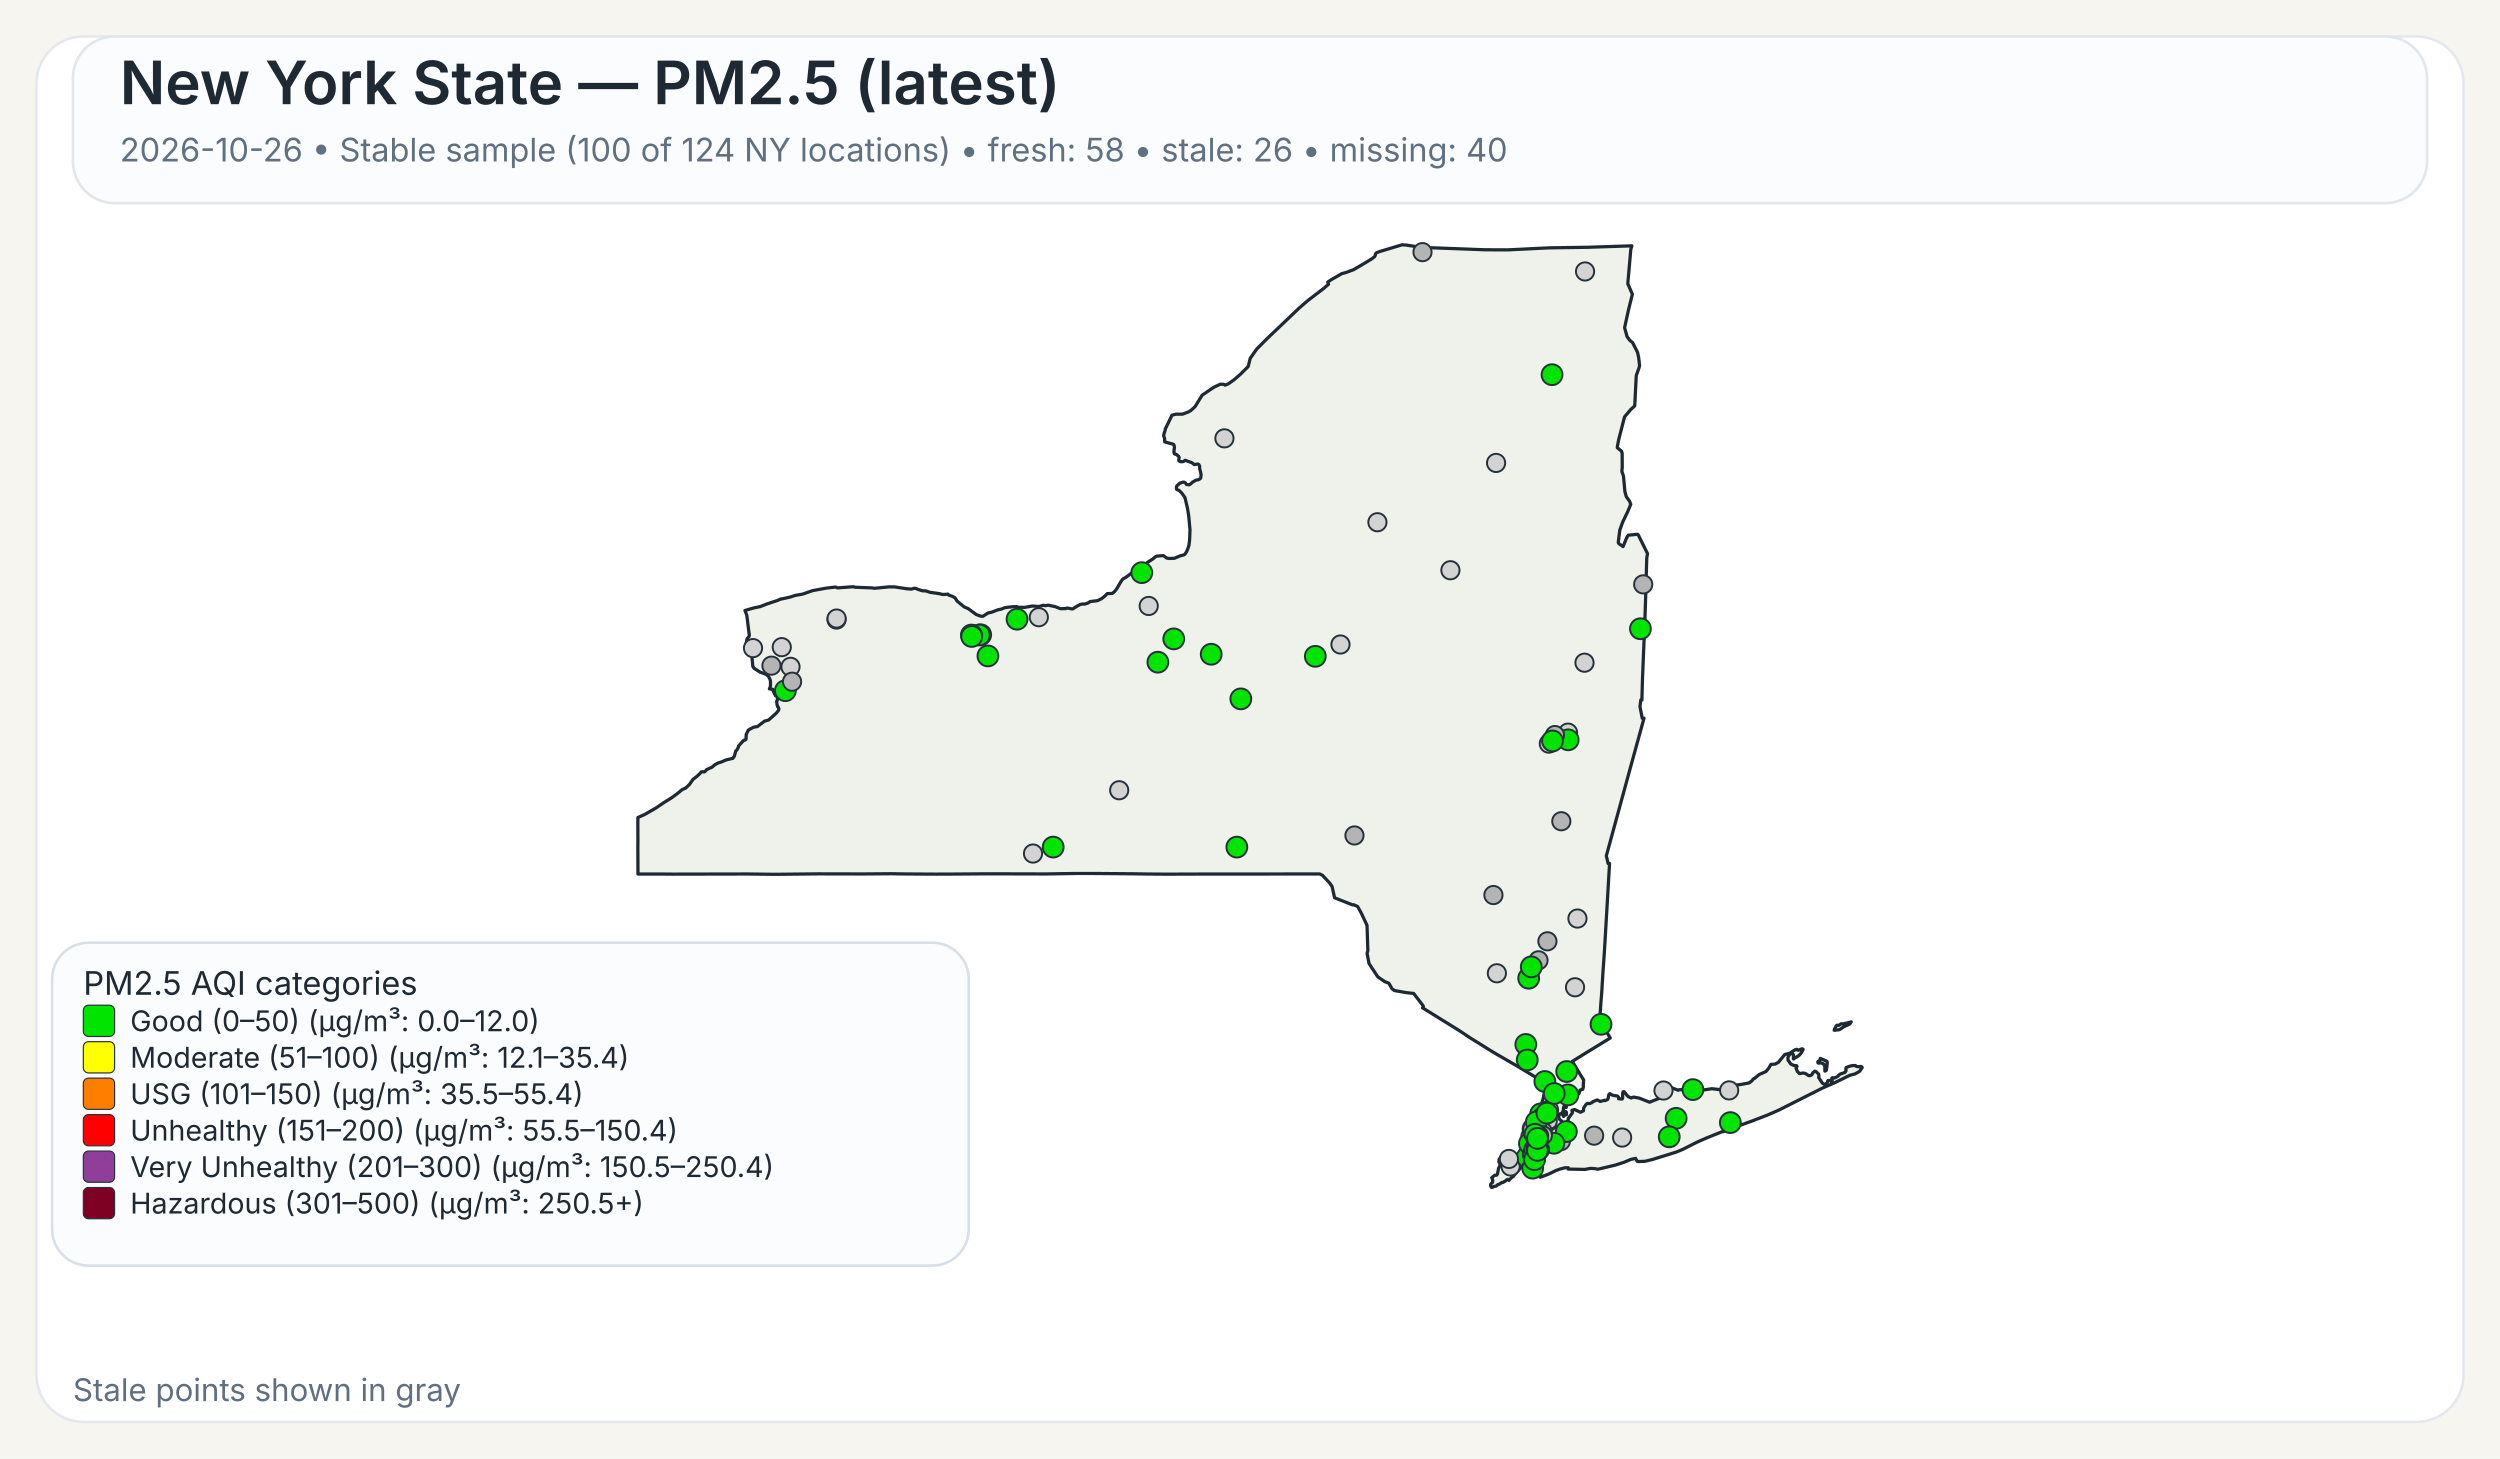
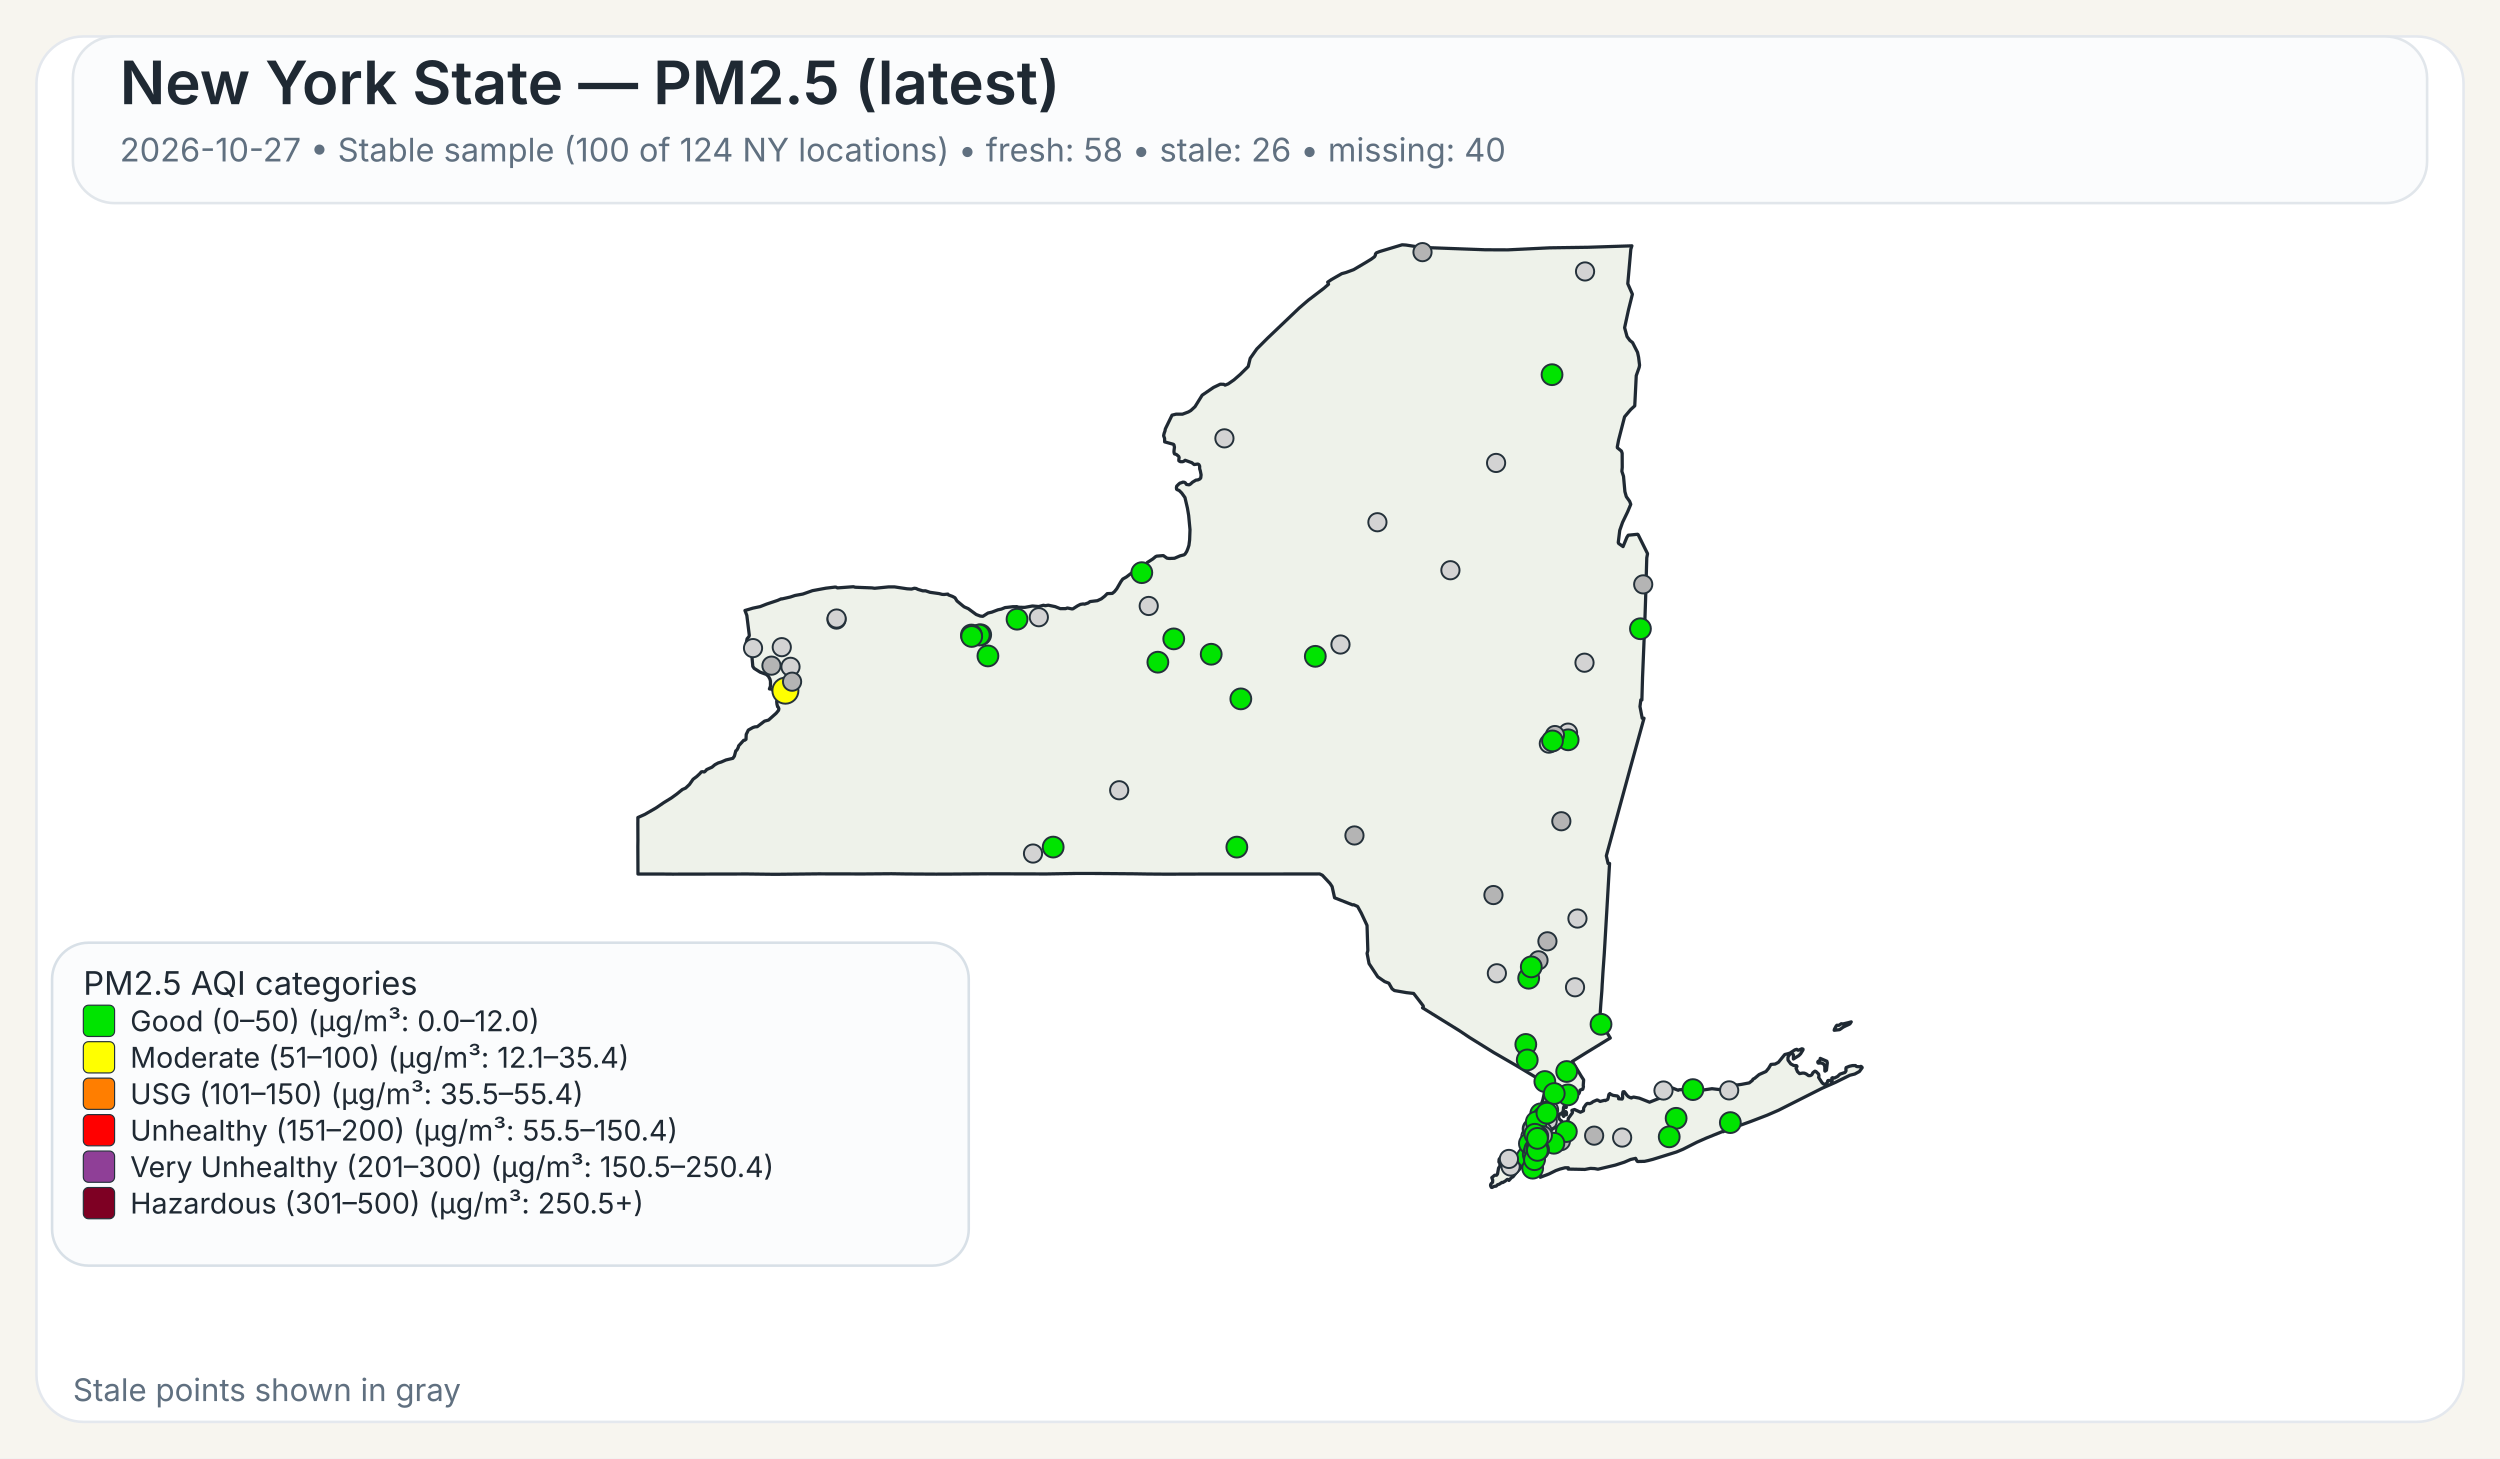
<svg xmlns="http://www.w3.org/2000/svg" width="960" height="560">
  <rect x="0" y="0" width="960" height="560" fill="#F7F5EF" />
  <rect x="14" y="14" width="932" height="532" rx="18" ry="18" fill="#FFFFFF" stroke="#E4E8EE" stroke-width="1" />
  <rect x="28" y="14" width="904" height="64" rx="16" ry="16" fill="#FBFCFD" stroke="#E1E6EB" stroke-width="1" />
  <text x="46" y="40" font-family="Public Sans, Inter, Aptos, Segoe UI, Arial, sans-serif" font-size="23" font-weight="600" fill="#1F2933">New York State — PM2.5 (latest)</text>
-   <text x="46" y="62" font-family="Public Sans, Inter, Aptos, Segoe UI, Arial, sans-serif" font-size="12.5" font-weight="400" fill="#607080">2026-10-26 • Stable sample (100 of 124 NY locations) • fresh: 58 • stale: 26 • missing: 40</text>
+   <text x="46" y="62" font-family="Public Sans, Inter, Aptos, Segoe UI, Arial, sans-serif" font-size="12.5" font-weight="400" fill="#607080">2026-10-27 • Stable sample (100 of 124 NY locations) • fresh: 58 • stale: 26 • missing: 40</text>
  <path d="M601.06,426.90 L601.23,426.83 L601.48,427.07 L601.55,427.32 L601.50,428.06 L601.28,428.08 L601.08,427.81 L601.04,427.27 L601.06,426.90 Z" fill="#EEF2EA" stroke="#1F2933" stroke-width="1.25" stroke-linejoin="round" />
  <path d="M585.16,439.66 L585.21,439.61 L585.24,439.63 L585.33,439.75 L585.00,440.50 L584.94,440.59 L584.83,440.54 L584.77,440.43 L584.80,440.38 L585.16,439.66 Z" fill="#EEF2EA" stroke="#1F2933" stroke-width="1.25" stroke-linejoin="round" />
  <path d="M579.00,452.87 L578.74,452.93 L578.02,453.54 L577.00,454.12 L576.75,454.04 L575.70,454.75 L575.07,454.93 L574.52,455.48 L573.72,455.58 L572.92,456.00 L572.71,455.95 L572.45,455.50 L572.36,455.05 L572.56,454.57 L573.14,454.01 L573.21,453.18 L572.85,452.21 L573.97,451.28 L574.68,451.28 L575.04,450.81 L575.45,448.53 L575.88,447.92 L575.97,447.53 L575.92,446.38 L575.63,446.32 L575.58,446.12 L575.66,445.16 L576.32,444.30 L576.87,444.03 L577.23,444.07 L577.46,444.30 L578.49,444.56 L580.44,444.30 L582.44,443.79 L583.07,443.83 L583.44,444.38 L583.57,445.77 L584.00,446.72 L584.43,447.38 L584.07,448.20 L583.53,448.95 L582.19,450.36 L580.96,451.93 L580.89,451.88 L580.35,452.27 L579.42,453.28 L579.25,452.99 L579.00,452.87 Z" fill="#EEF2EA" stroke="#1F2933" stroke-width="1.25" stroke-linejoin="round" />
  <path d="M698.65,407.28 L698.89,406.98 L698.98,406.42 L701.51,407.51 L701.69,408.12 L701.35,410.97 L700.83,411.31 L700.74,411.25 L700.74,409.57 L700.38,408.71 L700.19,408.52 L699.35,408.18 L698.24,408.24 L698.08,408.08 L698.02,407.81 L698.15,407.57 L698.65,407.28 Z" fill="#EEF2EA" stroke="#1F2933" stroke-width="1.25" stroke-linejoin="round" />
  <path d="M709.87,392.68 L710.87,392.40 L710.37,393.17 L709.71,393.51 L708.74,393.94 L707.77,394.42 L706.83,395.10 L706.37,395.39 L704.33,395.63 L704.44,395.18 L704.77,394.57 L705.12,393.94 L705.39,393.69 L706.11,393.74 L707.05,393.11 L707.70,393.19 L709.32,392.81 L709.87,392.68 Z" fill="#EEF2EA" stroke="#1F2933" stroke-width="1.25" stroke-linejoin="round" />
  <path d="M601.43,424.75 L601.44,424.82 L601.44,424.87 L601.44,424.97 L601.48,425.16 L601.44,425.24 L601.21,425.31 L600.95,425.08 L600.95,424.92 L601.10,424.88 L601.13,424.65 L601.23,424.58 L601.37,424.64 L601.42,424.70 L601.43,424.75 Z" fill="#EEF2EA" stroke="#1F2933" stroke-width="1.25" stroke-linejoin="round" />
  <path d="M623.05,163.10 L621.53,169.00 L621.04,171.61 L621.07,171.95 L622.62,173.20 L622.91,174.06 L622.94,179.46 L622.80,180.98 L623.43,182.92 L623.96,188.79 L624.50,190.70 L624.50,190.71 L625.79,192.51 L626.21,193.67 L625.60,195.12 L625.01,196.54 L623.06,200.59 L622.75,201.47 L621.98,203.67 L621.41,208.34 L621.56,208.68 L623.25,209.89 L624.72,206.33 L625.25,205.52 L628.84,205.16 L629.06,205.34 L632.45,212.18 L632.66,212.61 L632.36,214.21 L632.03,225.74 L632.03,225.80 L632.02,226.34 L632.00,227.05 L631.90,230.25 L631.64,238.09 L631.03,253.00 L630.74,259.97 L630.73,260.06 L630.73,260.23 L630.48,268.80 L630.08,268.74 L629.75,271.32 L630.61,275.80 L631.30,275.80 L628.80,284.88 L626.09,294.70 L622.63,307.38 L616.83,328.64 L617.50,331.57 L618.07,331.57 L617.02,349.62 L617.02,349.66 L616.71,354.88 L616.28,362.25 L616.04,366.27 L615.53,373.42 L615.30,377.22 L615.29,377.28 L615.29,377.35 L615.28,377.44 L615.28,377.49 L615.27,377.53 L615.19,379.03 L615.19,379.14 L615.18,379.18 L615.18,379.35 L615.17,379.49 L615.12,380.31 L615.09,380.73 L615.08,380.89 L614.72,385.46 L614.66,386.30 L614.29,391.98 L618.35,398.60 L616.75,399.56 L616.45,399.75 L610.52,403.39 L609.46,404.03 L609.01,404.31 L603.77,407.58 L605.77,410.89 L606.19,411.58 L606.62,412.29 L607.18,413.23 L608.08,414.62 L608.12,414.70 L607.96,416.83 L608.04,417.28 L607.81,418.17 L607.68,418.35 L607.54,418.27 L606.73,418.62 L606.42,419.73 L606.23,420.03 L605.55,420.48 L604.13,421.08 L603.54,421.65 L602.05,422.64 L600.59,424.82 L600.46,425.17 L600.38,425.37 L600.34,426.13 L600.15,426.98 L600.19,427.32 L600.39,427.51 L600.54,427.87 L600.54,428.09 L600.53,428.27 L600.60,428.55 L600.51,428.65 L600.44,428.71 L600.35,428.62 L600.18,428.29 L600.01,427.93 L600.10,427.54 L599.94,427.19 L599.85,427.21 L599.64,427.48 L599.51,427.81 L599.07,427.70 L598.72,427.92 L598.55,428.85 L598.57,429.17 L598.77,429.63 L599.21,430.17 L599.64,430.41 L600.31,431.59 L600.59,432.07 L600.90,432.04 L601.36,431.60 L601.36,431.60 L602.21,429.98 L602.19,429.51 L603.74,427.42 L603.84,427.11 L603.60,426.42 L603.67,426.33 L604.61,426.05 L606.88,427.09 L607.17,426.96 L608.05,426.54 L608.14,425.40 L608.93,424.24 L609.36,423.80 L609.77,423.70 L610.33,423.82 L611.26,423.43 L611.66,423.07 L613.16,422.42 L613.38,422.39 L614.46,422.95 L616.17,422.51 L616.43,422.62 L617.32,422.20 L617.49,421.82 L617.52,421.77 L617.81,420.28 L618.19,419.93 L618.22,419.96 L618.50,420.18 L618.60,420.26 L618.84,420.36 L619.48,420.63 L619.66,420.66 L619.90,420.69 L620.59,420.79 L621.03,420.85 L621.08,420.86 L621.49,421.26 L621.50,421.39 L621.55,421.93 L622.90,422.03 L623.09,421.64 L623.06,420.27 L623.21,419.33 L623.28,419.23 L623.69,419.22 L624.78,420.64 L625.29,421.11 L626.07,421.51 L626.50,421.62 L626.59,421.46 L627.35,421.28 L629.51,421.69 L629.51,421.69 L633.42,423.24 L638.19,421.34 L638.36,420.84 L638.45,419.18 L638.68,418.35 L640.49,417.89 L642.20,417.80 L644.45,418.67 L644.65,418.48 L647.29,418.32 L649.72,418.35 L652.18,418.65 L653.70,418.61 L657.40,418.06 L660.48,418.42 L661.32,417.62 L664.03,416.80 L665.53,416.46 L666.97,416.64 L668.73,416.40 L671.71,415.83 L672.90,414.88 L673.16,414.40 L673.82,414.05 L675.50,412.63 L678.13,411.46 L679.12,410.27 L680.04,408.74 L681.66,408.60 L682.91,407.93 L685.34,404.94 L686.69,404.59 L687.35,404.38 L689.21,403.16 L689.94,402.93 L690.28,403.23 L690.57,403.30 L691.93,402.73 L692.35,402.87 L692.38,403.11 L691.44,404.66 L690.75,405.35 L688.66,406.65 L688.68,405.06 L688.30,404.60 L687.92,404.54 L687.60,404.66 L687.09,405.06 L686.58,406.01 L686.59,407.08 L687.65,408.54 L688.81,409.15 L689.85,409.20 L690.06,409.50 L689.68,410.21 L690.24,411.51 L691.03,412.27 L692.17,412.06 L692.88,412.09 L693.59,412.39 L694.51,413.06 L695.19,413.03 L695.62,412.79 L695.84,412.56 L696.12,411.95 L696.83,411.38 L696.98,411.33 L697.37,411.49 L698.35,412.46 L698.48,413.14 L698.35,413.73 L699.60,415.66 L700.04,416.12 L700.44,416.32 L700.84,416.33 L701.58,415.93 L701.76,415.37 L701.81,415.13 L701.99,414.91 L702.86,414.89 L703.07,415.26 L703.12,415.25 L703.24,415.22 L703.45,415.13 L703.57,414.86 L703.45,414.38 L703.43,414.00 L703.70,413.83 L704.39,413.98 L705.62,413.37 L706.56,412.46 L708.48,411.82 L708.83,411.29 L708.88,410.85 L708.80,410.51 L708.92,409.94 L710.19,409.44 L711.31,409.19 L712.51,409.17 L712.73,409.44 L713.09,409.58 L714.27,409.63 L714.58,409.48 L714.99,409.75 L715.07,409.99 L714.02,411.45 L712.24,412.42 L710.34,412.90 L704.77,415.65 L699.71,417.88 L682.98,426.32 L678.57,428.24 L672.42,430.60 L662.20,434.30 L661.73,434.58 L661.49,434.51 L660.84,434.74 L655.19,437.03 L651.62,438.61 L646.31,441.30 L643.78,442.36 L638.41,444.04 L634.66,445.20 L632.83,445.67 L631.47,445.96 L631.32,445.96 L628.83,446.02 L628.63,445.87 L628.07,444.81 L626.15,445.24 L623.74,446.28 L621.85,446.89 L620.27,447.40 L613.61,448.98 L612.34,448.74 L610.73,448.66 L608.60,449.06 L605.36,448.99 L602.17,448.93 L602.19,448.77 L602.25,448.43 L600.97,448.42 L599.39,448.83 L599.07,448.91 L597.43,449.50 L594.79,450.81 L591.48,452.07 L591.48,451.26 L591.59,450.86 L591.41,450.49 L591.24,450.39 L590.88,450.18 L590.56,449.81 L590.00,449.87 L588.10,450.05 L587.46,450.03 L587.05,449.85 L586.87,449.72 L586.81,449.43 L587.15,448.99 L587.21,448.90 L587.49,448.42 L587.39,448.02 L586.94,447.62 L585.63,447.32 L585.23,446.64 L585.06,445.69 L585.31,444.71 L585.45,444.41 L585.68,443.96 L586.50,442.95 L586.37,441.37 L586.22,441.17 L586.16,441.08 L586.11,440.71 L586.29,440.19 L586.49,440.03 L586.59,439.53 L586.42,439.11 L586.13,438.91 L586.77,435.14 L587.04,434.58 L587.53,433.54 L588.00,432.56 L588.37,431.79 L590.66,426.98 L591.27,425.68 L591.55,425.09 L591.55,425.09 L591.90,424.00 L592.36,422.57 L592.47,422.24 L593.89,415.87 L593.37,415.86 L592.83,415.54 L585.14,410.91 L585.14,410.91 L582.09,409.08 L581.83,408.93 L574.90,404.92 L573.64,404.20 L565.84,399.35 L564.27,398.37 L560.37,395.76 L546.26,387.01 L546.57,386.68 L546.49,386.22 L542.83,381.48 L542.63,381.46 L540.06,381.17 L535.45,380.37 L534.54,379.69 L533.32,377.55 L531.70,376.93 L529.06,375.09 L525.71,370.01 L525.14,367.03 L524.96,366.10 L525.25,365.02 L524.94,355.37 L522.72,350.61 L521.32,348.08 L519.78,347.40 L519.41,347.49 L512.48,344.75 L511.52,340.44 L510.72,339.24 L507.79,336.09 L506.74,335.59 L502.43,335.60 L502.18,335.60 L499.75,335.60 L499.39,335.61 L499.35,335.61 L469.83,335.63 L469.66,335.63 L462.36,335.64 L461.30,335.63 L460.85,335.63 L460.00,335.64 L448.21,335.68 L447.85,335.68 L441.17,335.63 L440.91,335.63 L435.49,335.54 L435.46,335.54 L420.14,335.41 L418.99,335.41 L413.90,335.41 L413.83,335.41 L413.52,335.41 L412.93,335.41 L412.60,335.42 L411.23,335.45 L411.22,335.45 L408.74,335.48 L408.73,335.48 L401.77,335.60 L379.14,335.54 L372.91,335.59 L364.59,335.65 L360.26,335.66 L359.71,335.67 L347.88,335.60 L347.87,335.60 L342.30,335.51 L337.43,335.55 L331.40,335.60 L314.24,335.56 L297.70,335.74 L295.08,335.71 L287.13,335.61 L286.61,335.61 L258.23,335.67 L257.47,335.66 L253.93,335.63 L253.07,335.62 L253.07,335.63 L244.98,335.62 L244.93,325.04 L244.95,323.48 L244.96,322.52 L244.95,321.67 L244.95,321.16 L244.95,320.84 L244.93,316.08 L244.94,315.42 L244.94,313.93 L247.57,312.75 L251.88,310.27 L254.93,308.19 L257.77,306.44 L259.87,304.92 L262.02,303.17 L263.28,302.62 L264.74,301.24 L266.14,299.24 L267.54,298.19 L268.72,297.09 L269.32,296.39 L269.90,296.33 L270.33,296.44 L270.54,296.38 L271.04,295.92 L271.36,295.51 L273.40,294.60 L274.52,293.65 L275.81,292.96 L276.98,292.61 L278.76,291.83 L281.41,291.20 L282.01,290.34 L282.12,289.92 L282.55,288.31 L282.75,288.22 L283.00,287.95 L283.49,287.01 L283.63,286.42 L285.57,284.28 L285.90,284.29 L286.46,283.91 L286.55,282.02 L287.35,280.35 L289.13,279.36 L289.89,279.12 L290.78,279.05 L293.57,276.92 L295.12,276.50 L298.07,273.86 L298.97,272.76 L299.09,272.13 L298.79,271.45 L298.62,271.42 L298.36,270.43 L298.24,269.33 L298.55,268.66 L298.61,268.16 L298.25,267.28 L297.85,267.20 L297.24,266.09 L296.70,264.68 L295.46,264.54 L295.86,263.47 L295.86,261.59 L295.66,260.80 L295.08,259.71 L294.94,259.59 L294.28,258.99 L291.89,258.11 L289.57,256.64 L289.07,255.88 L288.57,250.10 L288.55,249.89 L286.78,249.43 L286.31,248.17 L286.88,245.30 L287.63,244.40 L287.73,243.95 L286.78,236.32 L286.06,234.43 L289.07,233.54 L291.93,232.93 L294.37,231.97 L298.62,230.55 L299.99,229.95 L300.12,230.02 L303.47,229.26 L305.29,228.66 L308.28,228.12 L312.00,226.81 L317.17,225.86 L320.65,225.44 L321.03,225.47 L321.59,225.76 L322.04,225.72 L327.70,225.30 L328.39,225.50 L334.82,225.75 L335.83,225.90 L341.09,225.38 L343.51,225.37 L348.32,226.10 L349.98,226.20 L350.03,226.20 L351.12,225.89 L351.79,225.98 L352.52,226.34 L354.31,226.87 L355.38,226.87 L357.13,227.45 L360.63,227.94 L361.77,228.24 L362.50,228.28 L363.98,228.13 L364.17,228.44 L365.74,229.01 L366.72,229.54 L367.48,230.77 L369.92,232.79 L370.31,233.07 L371.82,233.73 L373.38,234.88 L374.86,235.97 L376.42,236.57 L377.42,236.67 L379.40,235.40 L380.84,235.07 L383.21,234.17 L384.54,233.89 L385.93,233.32 L386.27,233.28 L386.83,233.22 L388.90,232.98 L390.48,232.95 L391.11,233.18 L393.48,233.24 L396.46,232.70 L398.89,232.91 L400.66,232.42 L401.43,232.58 L402.53,232.39 L405.18,232.95 L407.17,233.73 L409.20,233.71 L409.87,233.47 L411.66,233.83 L412.03,233.77 L413.80,232.63 L414.88,232.08 L415.91,231.92 L416.48,231.99 L417.81,231.55 L418.60,231.00 L421.39,230.66 L422.92,229.95 L424.23,228.91 L425.18,227.95 L425.69,227.93 L427.12,227.87 L427.93,227.21 L428.83,226.10 L430.44,223.32 L431.14,222.35 L431.96,221.89 L432.55,221.55 L435.18,219.53 L437.03,218.59 L437.61,217.92 L437.98,217.72 L438.51,217.88 L439.70,217.38 L440.56,215.99 L442.64,214.67 L443.82,213.70 L444.23,213.55 L446.72,213.34 L448.11,214.33 L448.97,214.45 L450.99,214.38 L453.20,213.43 L454.63,213.07 L455.05,212.77 L455.69,211.79 L456.17,210.59 L456.55,209.40 L456.81,207.36 L456.96,203.41 L456.73,200.97 L456.44,197.89 L455.97,195.10 L455.02,191.05 L453.78,189.32 L452.78,188.33 L452.13,188.08 L451.81,187.86 L451.74,187.30 L451.84,186.69 L452.22,186.31 L452.64,185.89 L453.10,185.51 L453.80,185.32 L454.18,185.14 L454.70,185.18 L455.13,185.37 L455.61,186.03 L456.63,186.18 L457.19,185.84 L457.91,185.17 L459.24,184.37 L460.00,184.28 L460.73,183.93 L461.08,183.54 L461.22,182.35 L460.90,180.72 L460.70,180.14 L460.66,179.72 L460.67,178.99 L460.38,178.40 L459.97,178.19 L458.56,178.39 L457.66,177.67 L455.09,176.75 L454.57,177.13 L454.12,177.30 L453.65,177.30 L453.29,177.28 L452.94,177.12 L452.67,176.90 L452.67,176.38 L452.79,175.72 L452.62,175.27 L451.89,174.63 L451.54,174.45 L451.01,174.30 L450.87,173.94 L450.80,173.54 L450.84,172.88 L450.99,171.72 L450.78,170.78 L450.56,170.60 L447.23,169.68 L447.20,168.34 L446.83,167.32 L447.02,166.42 L447.35,165.48 L447.50,164.69 L450.06,159.42 L451.61,159.04 L454.05,159.05 L456.36,158.18 L457.28,157.64 L458.88,156.17 L461.63,151.75 L465.96,148.79 L468.59,147.53 L469.94,147.58 L470.43,147.90 L471.65,147.40 L473.83,145.88 L476.29,143.74 L476.97,143.06 L479.31,140.74 L480.08,137.59 L482.60,134.01 L486.70,129.90 L498.91,118.26 L502.36,115.29 L508.27,110.78 L510.16,109.15 L509.83,108.34 L511.28,107.35 L515.25,105.08 L516.86,104.64 L519.80,103.55 L524.26,100.92 L526.51,99.55 L527.81,98.60 L528.14,98.00 L528.16,97.54 L528.55,97.08 L529.76,96.60 L538.43,94.00 L539.92,94.10 L544.47,94.80 L545.84,95.00 L570.26,95.91 L578.85,95.95 L585.96,95.61 L595.04,95.17 L609.91,94.95 L626.65,94.40 L626.23,95.73 L625.68,102.02 L625.07,108.95 L626.84,112.98 L625.33,119.03 L623.85,125.84 L624.79,129.27 L625.53,130.26 L625.83,130.68 L626.91,131.56 L626.91,131.56 L628.81,135.29 L629.22,137.19 L629.59,140.21 L629.45,141.06 L628.32,144.25 L627.83,154.15 L627.74,155.85 L626.19,157.27 L623.83,160.07 L623.05,163.10 Z" fill="#EEF2EA" stroke="#1F2933" stroke-width="1.25" stroke-linejoin="round" />
  <circle cx="574.80" cy="373.74" r="3.50" fill="lightgray" stroke="#24313A" stroke-width="0.75" />
  <circle cx="296.24" cy="255.61" r="3.50" fill="rgb(180,180,180)" stroke="#24313A" stroke-width="0.75" />
  <circle cx="585.91" cy="401.06" r="4.00" fill="#00E400" stroke="#24313A" stroke-width="0.75" />
  <circle cx="590.67" cy="430.08" r="3.50" fill="lightgray" stroke="#24313A" stroke-width="0.75" />
  <circle cx="587.01" cy="375.64" r="4.00" fill="#00E400" stroke="#24313A" stroke-width="0.75" />
  <circle cx="580.07" cy="447.93" r="3.50" fill="lightgray" stroke="#24313A" stroke-width="0.75" />
  <circle cx="528.93" cy="200.54" r="3.50" fill="lightgray" stroke="#24313A" stroke-width="0.75" />
  <circle cx="622.90" cy="436.82" r="3.50" fill="lightgray" stroke="#24313A" stroke-width="0.75" />
  <circle cx="321.22" cy="237.92" r="3.50" fill="lightgray" stroke="#24313A" stroke-width="0.75" />
  <circle cx="556.96" cy="218.97" r="3.50" fill="lightgray" stroke="#24313A" stroke-width="0.75" />
  <circle cx="574.50" cy="177.77" r="3.50" fill="lightgray" stroke="#24313A" stroke-width="0.75" />
  <circle cx="429.77" cy="303.46" r="3.50" fill="lightgray" stroke="#24313A" stroke-width="0.75" />
  <circle cx="514.74" cy="247.49" r="3.50" fill="lightgray" stroke="#24313A" stroke-width="0.75" />
  <circle cx="470.18" cy="168.33" r="3.50" fill="lightgray" stroke="#24313A" stroke-width="0.75" />
  <circle cx="376.59" cy="243.75" r="4.00" fill="#00E400" stroke="#24313A" stroke-width="0.75" />
  <circle cx="591.63" cy="427.72" r="4.00" fill="#00E400" stroke="#24313A" stroke-width="0.75" />
  <circle cx="593.40" cy="430.37" r="3.50" fill="lightgray" stroke="#24313A" stroke-width="0.75" />
  <circle cx="593.93" cy="437.51" r="4.00" fill="#00E400" stroke="#24313A" stroke-width="0.75" />
  <circle cx="602.12" cy="281.33" r="3.50" fill="lightgray" stroke="#24313A" stroke-width="0.75" />
  <circle cx="398.91" cy="237.01" r="3.50" fill="lightgray" stroke="#24313A" stroke-width="0.75" />
  <circle cx="598.03" cy="436.67" r="4.00" fill="#00E400" stroke="#24313A" stroke-width="0.75" />
  <circle cx="595.98" cy="143.88" r="4.00" fill="#00E400" stroke="#24313A" stroke-width="0.75" />
  <circle cx="601.61" cy="411.46" r="4.00" fill="#00E400" stroke="#24313A" stroke-width="0.75" />
  <circle cx="608.45" cy="254.48" r="3.50" fill="lightgray" stroke="#24313A" stroke-width="0.75" />
  <circle cx="604.81" cy="379.11" r="3.50" fill="lightgray" stroke="#24313A" stroke-width="0.75" />
  <circle cx="588.51" cy="437.27" r="3.50" fill="rgb(180,180,180)" stroke="#24313A" stroke-width="0.75" />
  <circle cx="465.10" cy="251.23" r="4.00" fill="#00E400" stroke="#24313A" stroke-width="0.75" />
  <circle cx="396.68" cy="327.76" r="3.50" fill="lightgray" stroke="#24313A" stroke-width="0.75" />
  <circle cx="643.63" cy="429.43" r="4.00" fill="#00E400" stroke="#24313A" stroke-width="0.75" />
  <circle cx="586.47" cy="444.33" r="4.00" fill="#00E400" stroke="#24313A" stroke-width="0.75" />
  <circle cx="303.55" cy="256.06" r="3.50" fill="lightgray" stroke="#24313A" stroke-width="0.75" />
  <circle cx="602.17" cy="284.09" r="4.00" fill="#00E400" stroke="#24313A" stroke-width="0.75" />
-   <circle cx="301.59" cy="265.22" r="4.00" fill="#00E400" stroke="#24313A" stroke-width="0.75" />
+   <circle cx="301.59" cy="265.22" r="5.00" fill="#FFFF00" stroke="#24313A" stroke-width="0.75" />
  <circle cx="321.26" cy="237.52" r="3.50" fill="lightgray" stroke="#24313A" stroke-width="0.75" />
  <circle cx="612.15" cy="436.09" r="3.50" fill="rgb(180,180,180)" stroke="#24313A" stroke-width="0.75" />
  <circle cx="587.88" cy="438.53" r="3.50" fill="rgb(180,180,180)" stroke="#24313A" stroke-width="0.75" />
  <circle cx="591.83" cy="440.12" r="3.50" fill="lightgray" stroke="#24313A" stroke-width="0.75" />
  <circle cx="594.32" cy="430.48" r="3.50" fill="lightgray" stroke="#24313A" stroke-width="0.75" />
  <circle cx="594.83" cy="426.21" r="3.50" fill="lightgray" stroke="#24313A" stroke-width="0.75" />
  <circle cx="605.74" cy="352.72" r="3.50" fill="lightgray" stroke="#24313A" stroke-width="0.75" />
  <circle cx="664.00" cy="418.71" r="3.50" fill="lightgray" stroke="#24313A" stroke-width="0.75" />
  <circle cx="546.24" cy="96.82" r="3.50" fill="rgb(180,180,180)" stroke="#24313A" stroke-width="0.75" />
  <circle cx="638.78" cy="418.76" r="3.50" fill="lightgray" stroke="#24313A" stroke-width="0.75" />
  <circle cx="304.16" cy="261.77" r="3.50" fill="rgb(180,180,180)" stroke="#24313A" stroke-width="0.75" />
  <circle cx="441.11" cy="232.69" r="3.50" fill="lightgray" stroke="#24313A" stroke-width="0.75" />
  <circle cx="598.43" cy="436.52" r="4.00" fill="#00E400" stroke="#24313A" stroke-width="0.75" />
  <circle cx="376.03" cy="243.84" r="4.00" fill="#00E400" stroke="#24313A" stroke-width="0.75" />
  <circle cx="592.26" cy="428.72" r="3.50" fill="rgb(180,180,180)" stroke="#24313A" stroke-width="0.75" />
  <circle cx="579.43" cy="445.03" r="3.50" fill="lightgray" stroke="#24313A" stroke-width="0.75" />
  <circle cx="602.08" cy="420.44" r="4.00" fill="#00E400" stroke="#24313A" stroke-width="0.75" />
  <circle cx="590.18" cy="441.64" r="3.50" fill="rgb(180,180,180)" stroke="#24313A" stroke-width="0.75" />
  <circle cx="520.11" cy="320.82" r="3.50" fill="rgb(180,180,180)" stroke="#24313A" stroke-width="0.75" />
  <circle cx="601.48" cy="434.51" r="3.50" fill="rgb(180,180,180)" stroke="#24313A" stroke-width="0.75" />
  <circle cx="598.28" cy="436.62" r="3.50" fill="rgb(180,180,180)" stroke="#24313A" stroke-width="0.75" />
  <circle cx="601.48" cy="434.52" r="3.50" fill="lightgray" stroke="#24313A" stroke-width="0.75" />
  <circle cx="608.66" cy="104.24" r="3.50" fill="lightgray" stroke="#24313A" stroke-width="0.75" />
  <circle cx="373.02" cy="243.85" r="4.00" fill="#00E400" stroke="#24313A" stroke-width="0.75" />
  <circle cx="598.27" cy="436.67" r="3.50" fill="lightgray" stroke="#24313A" stroke-width="0.75" />
  <circle cx="598.28" cy="436.62" r="3.50" fill="lightgray" stroke="#24313A" stroke-width="0.75" />
  <circle cx="587.67" cy="436.46" r="3.50" fill="lightgray" stroke="#24313A" stroke-width="0.75" />
  <circle cx="590.79" cy="368.76" r="3.50" fill="rgb(180,180,180)" stroke="#24313A" stroke-width="0.75" />
  <circle cx="593.22" cy="415.30" r="4.00" fill="#00E400" stroke="#24313A" stroke-width="0.75" />
  <circle cx="590.92" cy="439.03" r="4.00" fill="#00E400" stroke="#24313A" stroke-width="0.75" />
  <circle cx="300.20" cy="248.51" r="3.50" fill="lightgray" stroke="#24313A" stroke-width="0.75" />
  <circle cx="588.55" cy="448.58" r="4.00" fill="#00E400" stroke="#24313A" stroke-width="0.75" />
  <circle cx="592.77" cy="438.21" r="3.50" fill="lightgray" stroke="#24313A" stroke-width="0.75" />
  <circle cx="592.77" cy="438.23" r="3.50" fill="rgb(180,180,180)" stroke="#24313A" stroke-width="0.75" />
  <circle cx="592.78" cy="438.21" r="3.50" fill="rgb(180,180,180)" stroke="#24313A" stroke-width="0.75" />
  <circle cx="592.81" cy="438.17" r="3.50" fill="rgb(180,180,180)" stroke="#24313A" stroke-width="0.75" />
  <circle cx="592.70" cy="438.35" r="3.50" fill="rgb(180,180,180)" stroke="#24313A" stroke-width="0.75" />
  <circle cx="592.76" cy="438.20" r="3.50" fill="lightgray" stroke="#24313A" stroke-width="0.75" />
  <circle cx="592.66" cy="438.26" r="3.50" fill="lightgray" stroke="#24313A" stroke-width="0.75" />
  <circle cx="599.38" cy="438.19" r="3.50" fill="rgb(180,180,180)" stroke="#24313A" stroke-width="0.75" />
  <circle cx="474.95" cy="325.29" r="4.00" fill="#00E400" stroke="#24313A" stroke-width="0.75" />
  <circle cx="588.70" cy="433.55" r="4.00" fill="#00E400" stroke="#24313A" stroke-width="0.75" />
  <circle cx="601.48" cy="434.52" r="4.00" fill="#00E400" stroke="#24313A" stroke-width="0.75" />
  <circle cx="629.93" cy="241.44" r="4.00" fill="#00E400" stroke="#24313A" stroke-width="0.75" />
  <circle cx="599.55" cy="315.36" r="3.50" fill="rgb(180,180,180)" stroke="#24313A" stroke-width="0.75" />
  <circle cx="588.57" cy="437.98" r="3.50" fill="lightgray" stroke="#24313A" stroke-width="0.75" />
  <circle cx="595.75" cy="285.13" r="3.50" fill="rgb(180,180,180)" stroke="#24313A" stroke-width="0.75" />
  <circle cx="589.13" cy="443.87" r="4.00" fill="#00E400" stroke="#24313A" stroke-width="0.75" />
  <circle cx="594.21" cy="361.46" r="3.50" fill="rgb(180,180,180)" stroke="#24313A" stroke-width="0.75" />
  <circle cx="614.79" cy="393.33" r="4.00" fill="#00E400" stroke="#24313A" stroke-width="0.75" />
  <circle cx="664.45" cy="431.08" r="3.50" fill="lightgray" stroke="#24313A" stroke-width="0.75" />
  <circle cx="597.09" cy="282.26" r="3.50" fill="rgb(180,180,180)" stroke="#24313A" stroke-width="0.75" />
  <circle cx="573.48" cy="343.70" r="3.50" fill="rgb(180,180,180)" stroke="#24313A" stroke-width="0.75" />
  <circle cx="373.13" cy="244.40" r="4.00" fill="#00E400" stroke="#24313A" stroke-width="0.75" />
  <circle cx="590.03" cy="441.87" r="4.00" fill="#00E400" stroke="#24313A" stroke-width="0.75" />
  <circle cx="664.45" cy="431.08" r="4.00" fill="#00E400" stroke="#24313A" stroke-width="0.75" />
  <circle cx="596.83" cy="419.91" r="4.00" fill="#00E400" stroke="#24313A" stroke-width="0.75" />
  <circle cx="640.98" cy="436.54" r="4.00" fill="#00E400" stroke="#24313A" stroke-width="0.75" />
  <circle cx="587.29" cy="439.12" r="4.00" fill="#00E400" stroke="#24313A" stroke-width="0.75" />
  <circle cx="589.23" cy="444.79" r="4.00" fill="#00E400" stroke="#24313A" stroke-width="0.75" />
  <circle cx="588.46" cy="433.42" r="3.50" fill="rgb(180,180,180)" stroke="#24313A" stroke-width="0.75" />
  <circle cx="592.37" cy="434.42" r="3.50" fill="rgb(180,180,180)" stroke="#24313A" stroke-width="0.75" />
  <circle cx="594.75" cy="285.55" r="3.50" fill="lightgray" stroke="#24313A" stroke-width="0.75" />
  <circle cx="630.99" cy="224.40" r="3.50" fill="rgb(180,180,180)" stroke="#24313A" stroke-width="0.75" />
  <circle cx="590.52" cy="437.49" r="4.00" fill="#00E400" stroke="#24313A" stroke-width="0.75" />
  <circle cx="589.94" cy="430.85" r="4.00" fill="#00E400" stroke="#24313A" stroke-width="0.75" />
  <circle cx="650.08" cy="418.41" r="4.00" fill="#00E400" stroke="#24313A" stroke-width="0.75" />
  <circle cx="596.15" cy="284.52" r="4.00" fill="#00E400" stroke="#24313A" stroke-width="0.75" />
  <circle cx="588.77" cy="443.25" r="4.00" fill="#00E400" stroke="#24313A" stroke-width="0.75" />
  <circle cx="596.70" cy="439.01" r="4.00" fill="#00E400" stroke="#24313A" stroke-width="0.75" />
  <circle cx="390.54" cy="237.77" r="4.00" fill="#00E400" stroke="#24313A" stroke-width="0.75" />
  <circle cx="589.36" cy="441.38" r="4.00" fill="#00E400" stroke="#24313A" stroke-width="0.75" />
  <circle cx="450.72" cy="245.33" r="4.00" fill="#00E400" stroke="#24313A" stroke-width="0.75" />
  <circle cx="444.62" cy="254.28" r="4.00" fill="#00E400" stroke="#24313A" stroke-width="0.75" />
  <circle cx="379.36" cy="251.88" r="4.00" fill="#00E400" stroke="#24313A" stroke-width="0.75" />
  <circle cx="594.02" cy="427.45" r="4.00" fill="#00E400" stroke="#24313A" stroke-width="0.75" />
  <circle cx="592.46" cy="435.94" r="3.50" fill="rgb(180,180,180)" stroke="#24313A" stroke-width="0.75" />
  <circle cx="289.16" cy="248.87" r="3.50" fill="lightgray" stroke="#24313A" stroke-width="0.75" />
  <circle cx="505.08" cy="252.03" r="4.00" fill="#00E400" stroke="#24313A" stroke-width="0.75" />
  <circle cx="590.51" cy="436.23" r="4.00" fill="#00E400" stroke="#24313A" stroke-width="0.75" />
  <circle cx="589.41" cy="435.56" r="4.00" fill="#00E400" stroke="#24313A" stroke-width="0.75" />
  <circle cx="438.45" cy="219.90" r="4.00" fill="#00E400" stroke="#24313A" stroke-width="0.75" />
  <circle cx="589.25" cy="445.32" r="4.00" fill="#00E400" stroke="#24313A" stroke-width="0.75" />
  <circle cx="590.82" cy="441.48" r="4.00" fill="#00E400" stroke="#24313A" stroke-width="0.75" />
  <circle cx="476.48" cy="268.37" r="4.00" fill="#00E400" stroke="#24313A" stroke-width="0.75" />
  <circle cx="404.42" cy="325.28" r="4.00" fill="#00E400" stroke="#24313A" stroke-width="0.75" />
  <circle cx="586.46" cy="407.02" r="4.00" fill="#00E400" stroke="#24313A" stroke-width="0.75" />
  <circle cx="590.18" cy="440.88" r="4.00" fill="#00E400" stroke="#24313A" stroke-width="0.75" />
  <circle cx="590.36" cy="441.75" r="4.00" fill="#00E400" stroke="#24313A" stroke-width="0.75" />
  <circle cx="588.01" cy="371.28" r="4.00" fill="#00E400" stroke="#24313A" stroke-width="0.75" />
  <circle cx="590.39" cy="437.14" r="4.00" fill="#00E400" stroke="#24313A" stroke-width="0.75" />
  <rect x="20" y="362" width="352" height="124" rx="14" ry="14" fill="#FBFCFD" stroke="#D8E0E7" stroke-width="1" />
  <text x="32" y="382" font-family="Inter, Aptos, Segoe UI, Arial, sans-serif" font-size="12.5" fill="#1F2933">PM2.5 AQI categories</text>
  <rect x="32" y="386" width="12" height="12" rx="2" ry="2" fill="#00E400" stroke="#24313A" stroke-width="0.45" />
  <text x="50" y="396" font-family="Inter, Aptos, Segoe UI, Arial, sans-serif" font-size="11" fill="#1F2933">Good (0–50)  (µg/m³: 0.0–12.0)</text>
  <rect x="32" y="400" width="12" height="12" rx="2" ry="2" fill="#FFFF00" stroke="#24313A" stroke-width="0.45" />
  <text x="50" y="410" font-family="Inter, Aptos, Segoe UI, Arial, sans-serif" font-size="11" fill="#1F2933">Moderate (51–100)  (µg/m³: 12.1–35.4)</text>
  <rect x="32" y="414" width="12" height="12" rx="2" ry="2" fill="#FF7E00" stroke="#24313A" stroke-width="0.45" />
  <text x="50" y="424" font-family="Inter, Aptos, Segoe UI, Arial, sans-serif" font-size="11" fill="#1F2933">USG (101–150)  (µg/m³: 35.5–55.4)</text>
  <rect x="32" y="428" width="12" height="12" rx="2" ry="2" fill="#FF0000" stroke="#24313A" stroke-width="0.45" />
  <text x="50" y="438" font-family="Inter, Aptos, Segoe UI, Arial, sans-serif" font-size="11" fill="#1F2933">Unhealthy (151–200)  (µg/m³: 55.5–150.4)</text>
  <rect x="32" y="442" width="12" height="12" rx="2" ry="2" fill="#8F3F97" stroke="#24313A" stroke-width="0.45" />
  <text x="50" y="452" font-family="Inter, Aptos, Segoe UI, Arial, sans-serif" font-size="11" fill="#1F2933">Very Unhealthy (201–300)  (µg/m³: 150.5–250.4)</text>
  <rect x="32" y="456" width="12" height="12" rx="2" ry="2" fill="#7E0023" stroke="#24313A" stroke-width="0.45" />
  <text x="50" y="466" font-family="Inter, Aptos, Segoe UI, Arial, sans-serif" font-size="11" fill="#1F2933">Hazardous (301–500)  (µg/m³: 250.5+)</text>
  <text x="28" y="538" font-family="Inter, Aptos, Segoe UI, Arial, sans-serif" font-size="12" fill="#607080">Stale points shown in gray</text>
</svg>
